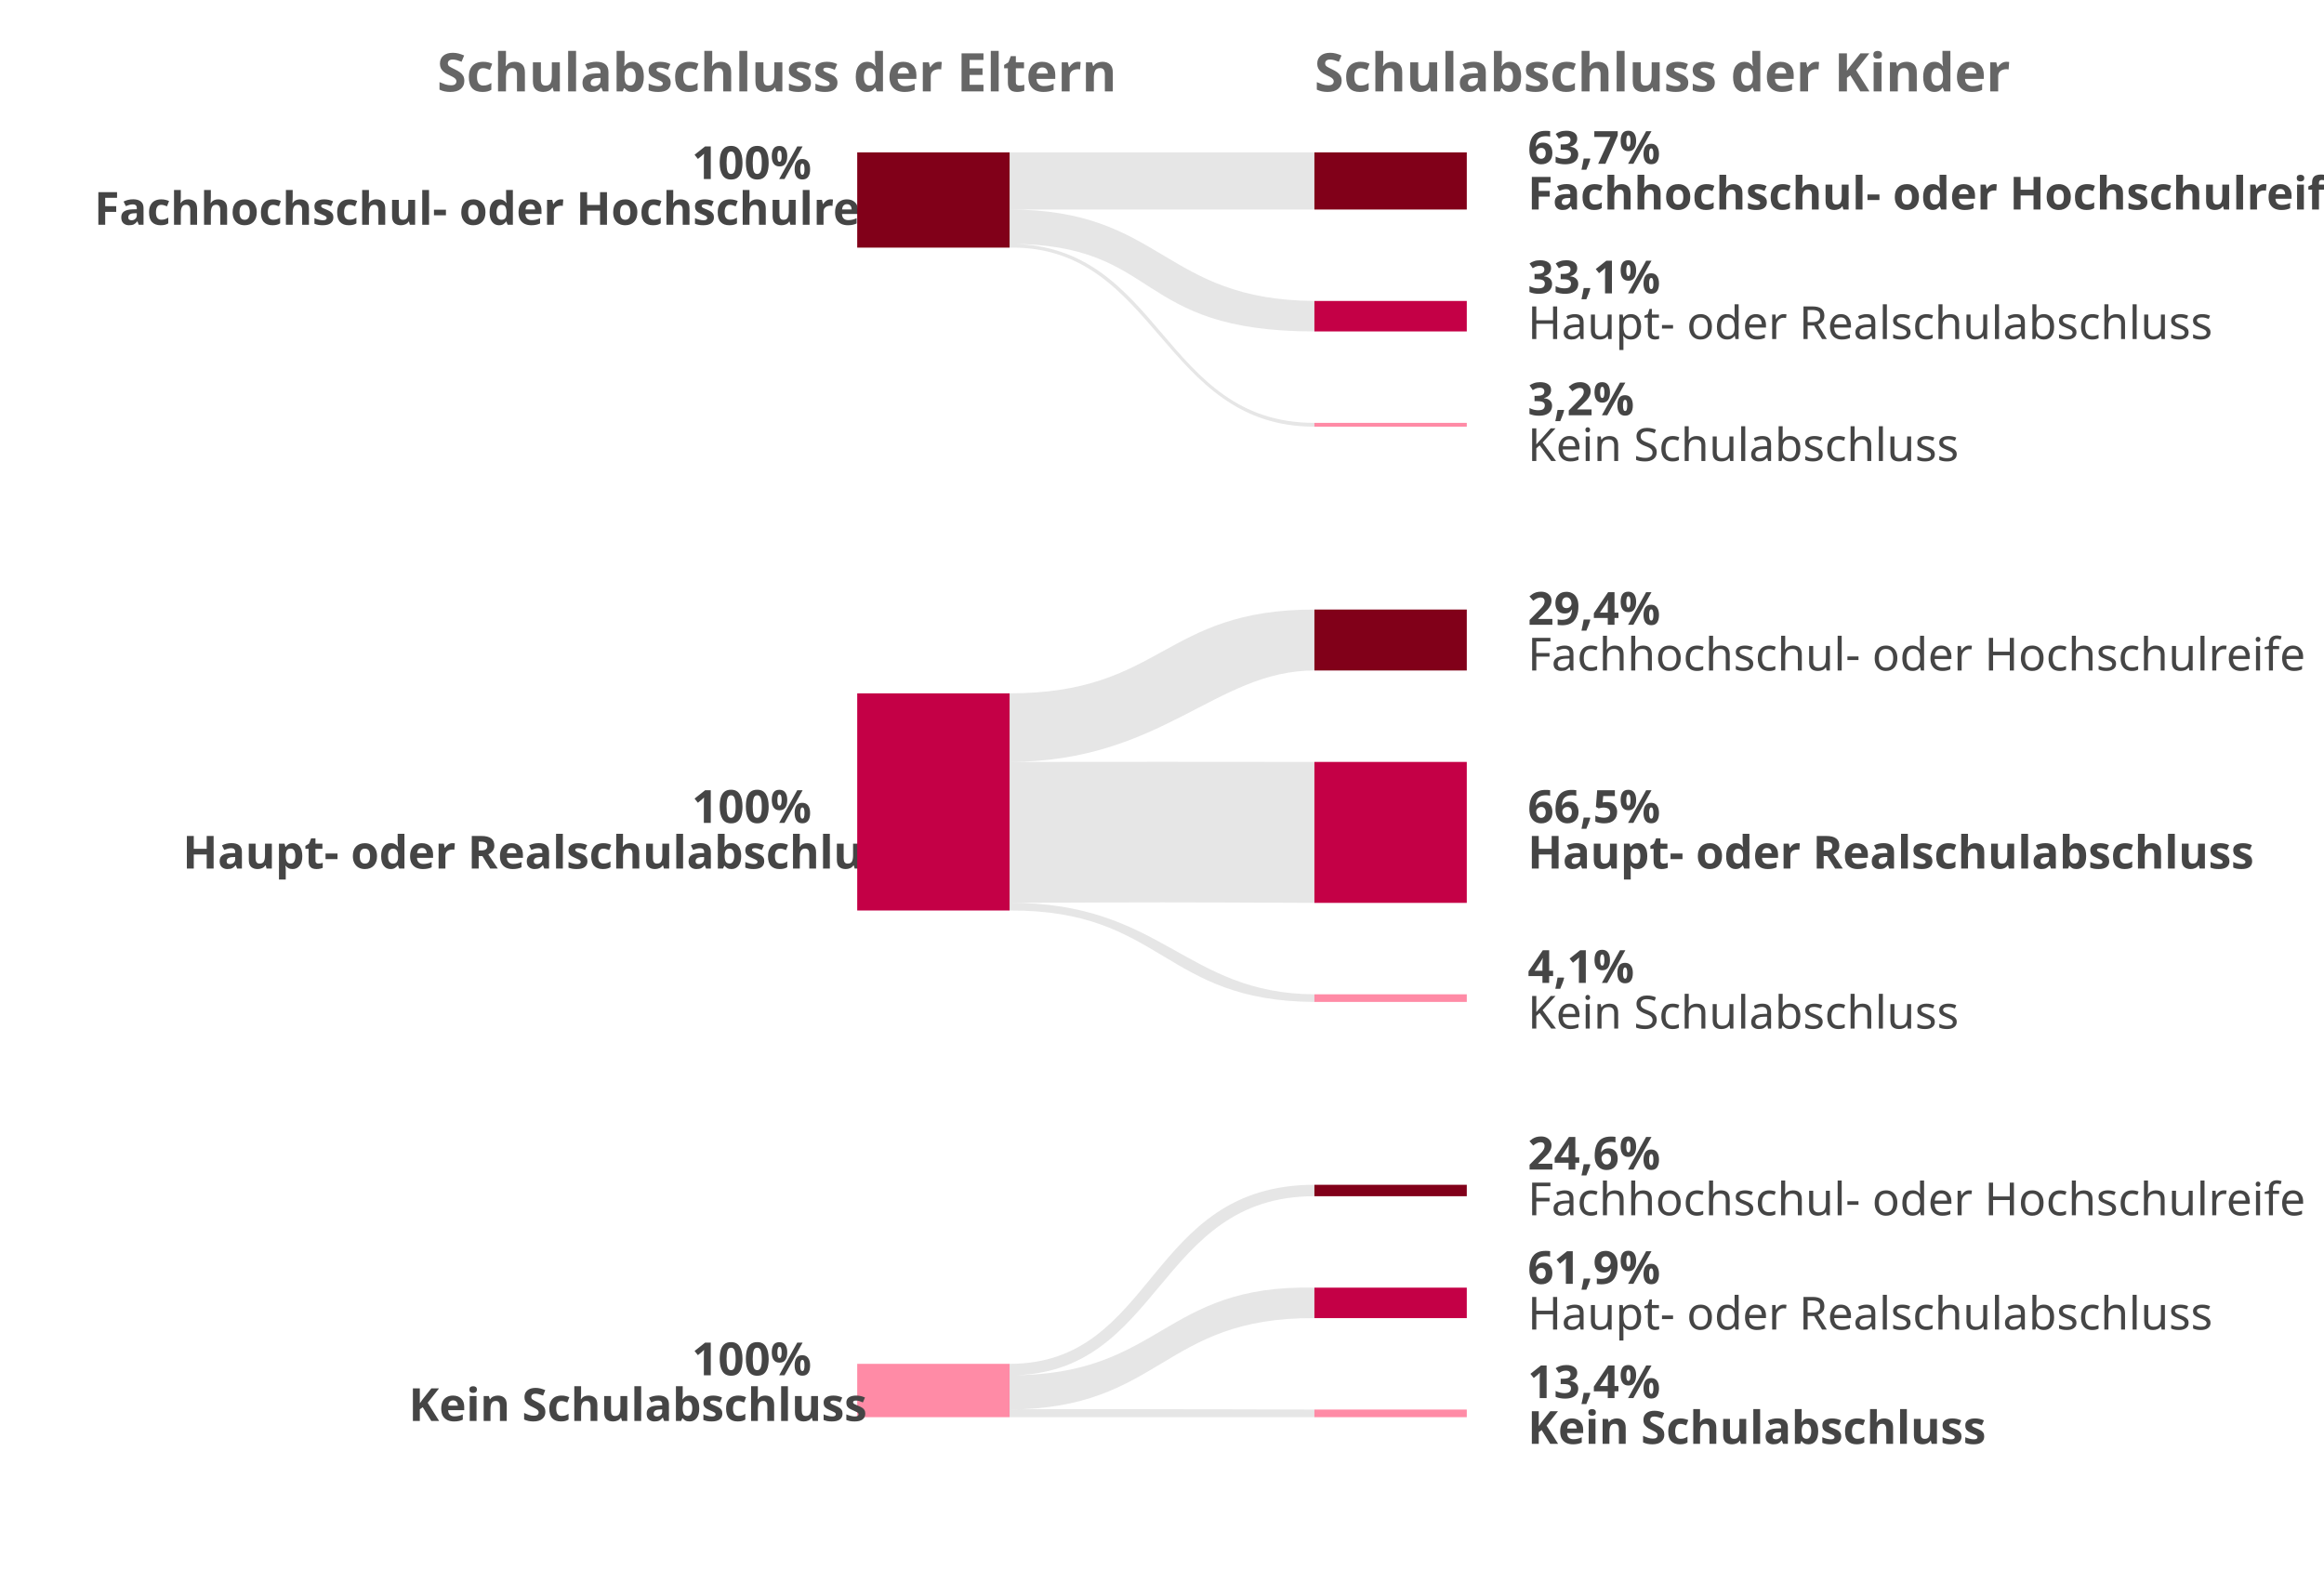
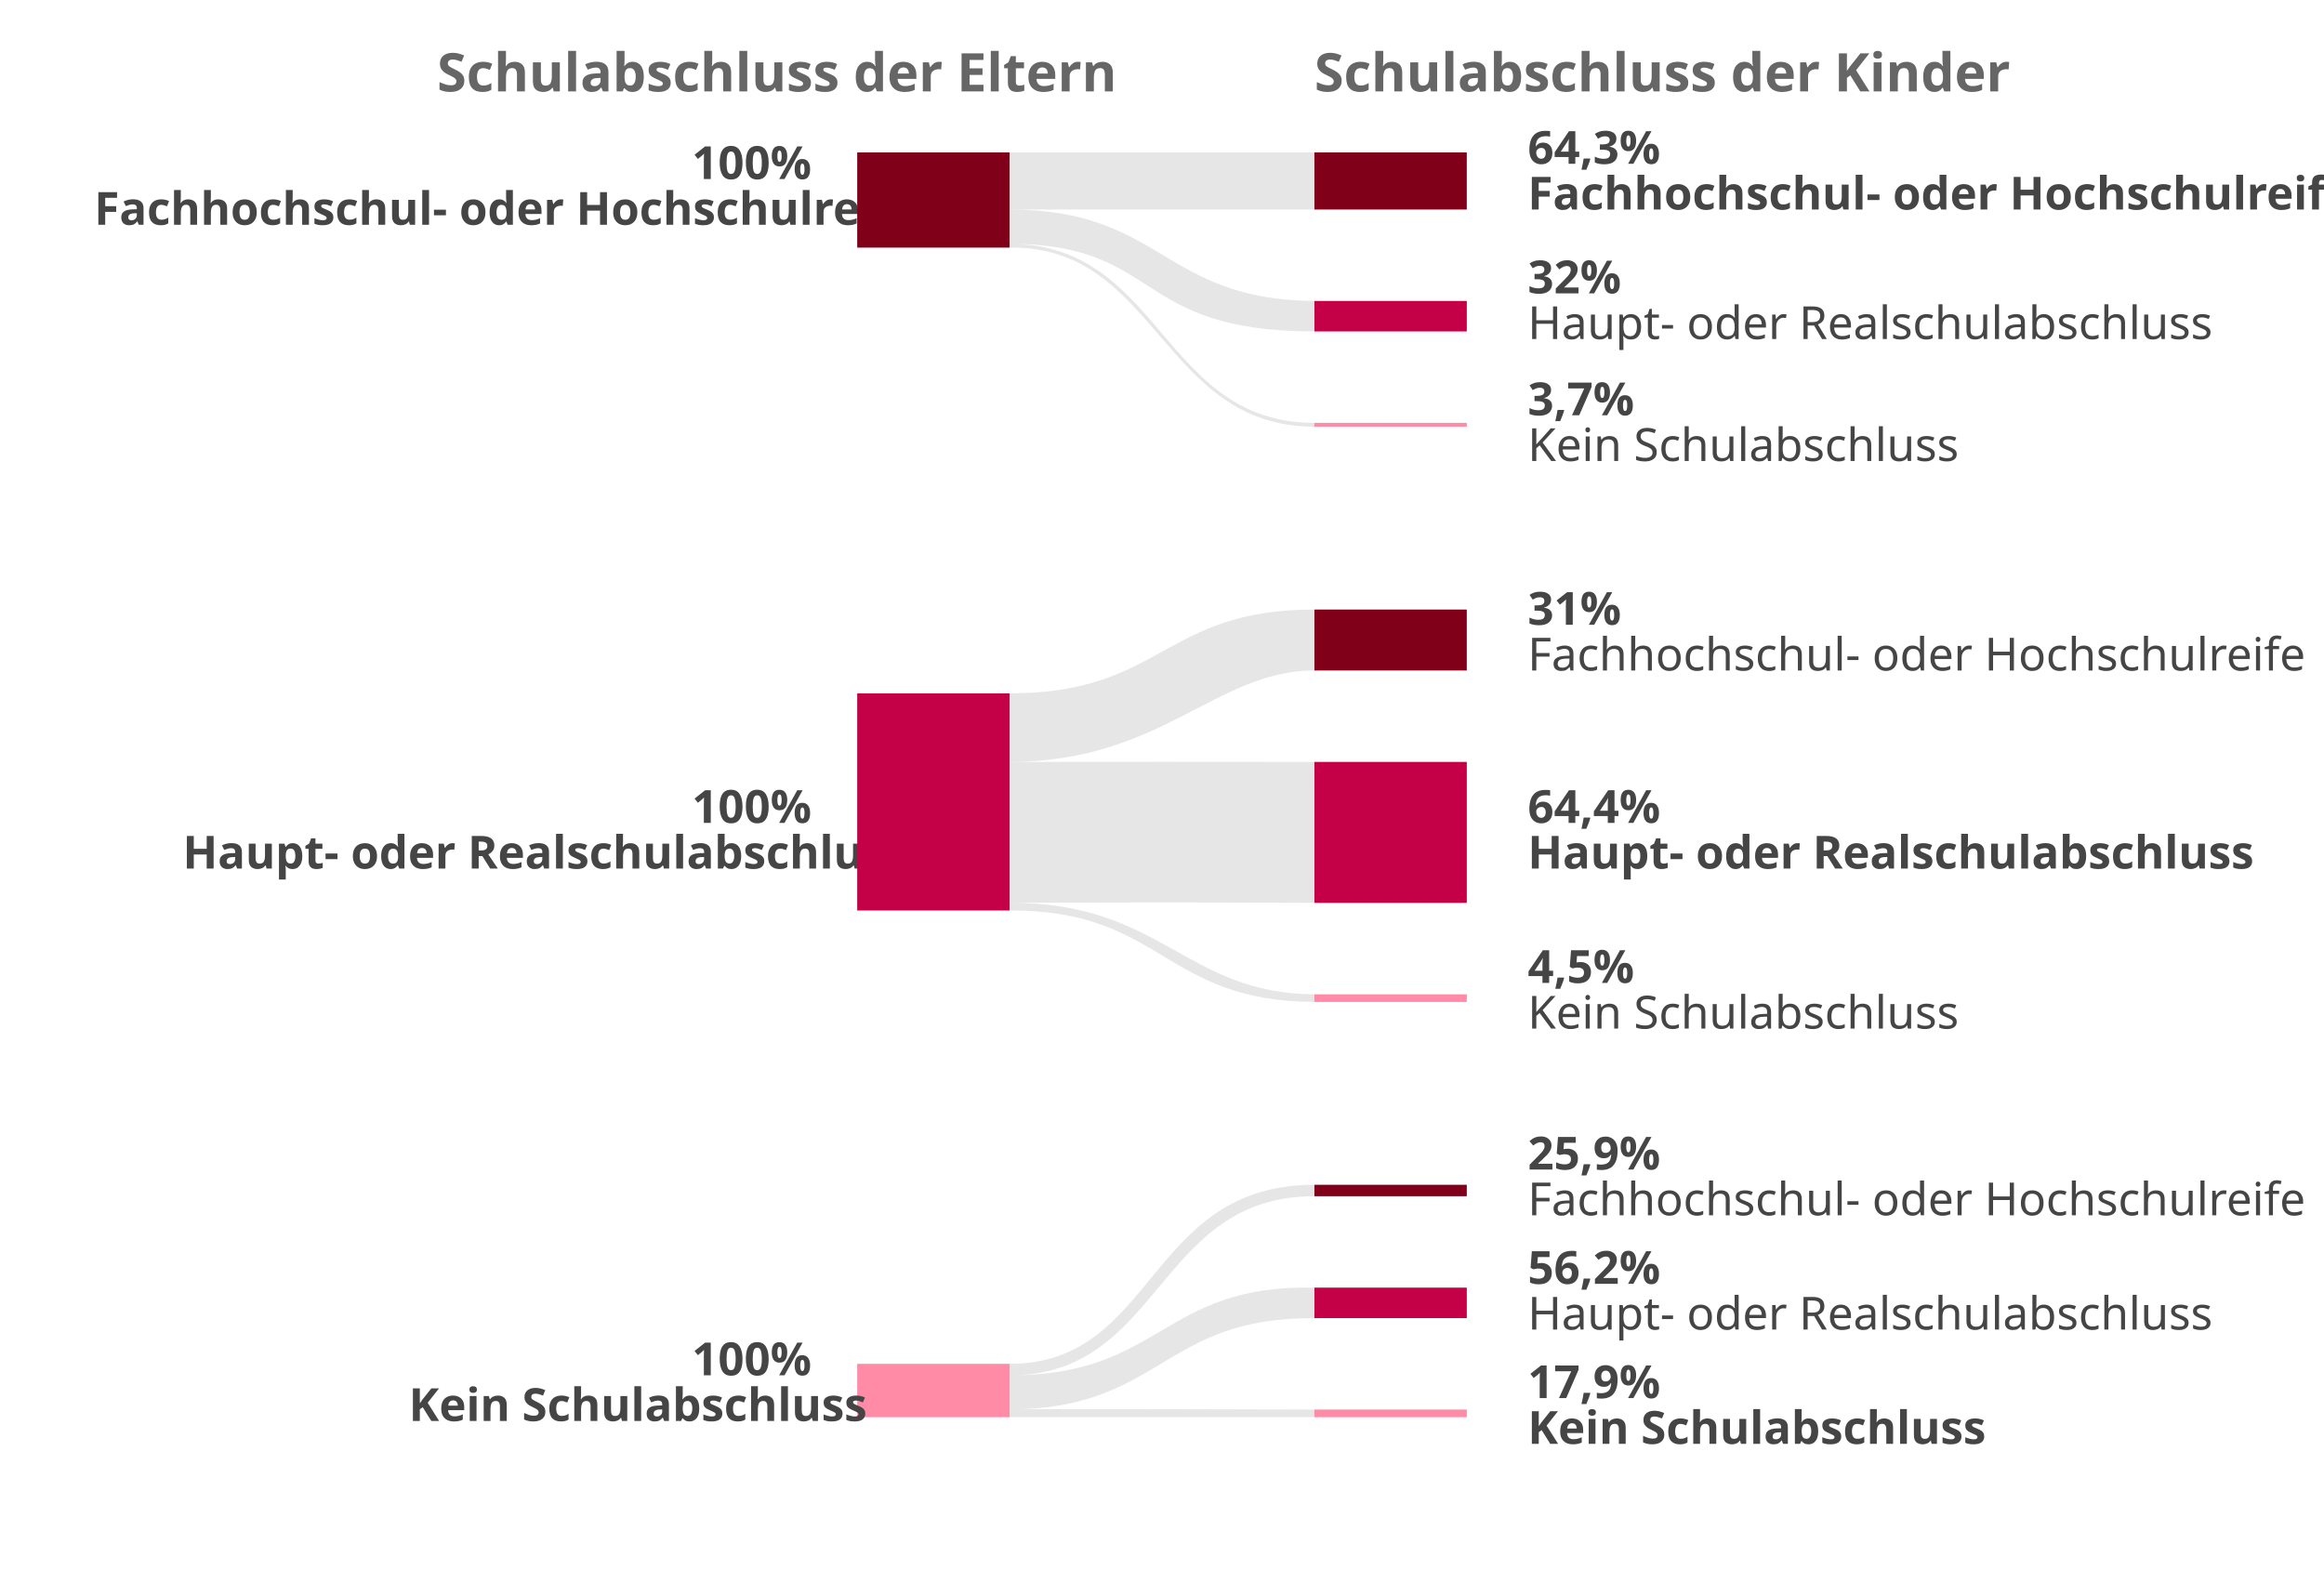
<svg xmlns="http://www.w3.org/2000/svg" width="610px" height="412px" viewBox="0 0 610 412" version="1.1">
  <defs />
  <g id="1-static-charts" stroke="none" stroke-width="1" fill="none" fill-rule="evenodd">
    <g id="03-03-b14-l.de.chart">
      <text id="Schulabschluss-der-E" font-family="BundesSans-Bold, BundesSans" font-size="14" font-weight="bold" fill="#666666">
        <tspan x="114.724" y="24">Schulabschluss der Eltern</tspan>
      </text>
      <text id="Schulabschluss-der-K" font-family="BundesSans-Bold, BundesSans" font-size="14" font-weight="bold" fill="#666666">
        <tspan x="345" y="24">Schulabschluss der Kinder</tspan>
      </text>
      <text id="100%-Haupt--oder-Rea" font-family="BundesSans-Bold, BundesSans" font-size="12" font-weight="bold" line-spacing="12" fill="#454545">
        <tspan x="181.604" y="216">100%</tspan>
        <tspan x="47.972" y="228">Haupt- oder Realschulabschluss</tspan>
      </text>
      <text id="100%-Fachhochschul-" font-family="BundesSans-Bold, BundesSans" font-size="12" font-weight="bold" line-spacing="12" fill="#454545">
        <tspan x="181.604" y="47">100%</tspan>
        <tspan x="24.74" y="59">Fachhochschul- oder Hochschulreife</tspan>
      </text>
-       <text id="29,4%-Fachhochschul-" font-family="BundesSans-Bold, BundesSans" font-size="12" font-weight="bold" line-spacing="12" fill="#454545">
-         <tspan x="401" y="164">29,4%</tspan>
+       <text id="31%-Fachhochschul--o" font-family="BundesSans-Bold, BundesSans" font-size="12" font-weight="bold" line-spacing="12" fill="#454545">
+         <tspan x="401" y="164">31%</tspan>
        <tspan x="401" y="176" font-family="BundesSans-Regular, BundesSans" font-weight="normal">Fachhochschul- oder Hochschulreife</tspan>
      </text>
-       <text id="66,5%-Haupt--oder-Re" font-family="BundesSans-Bold, BundesSans" font-size="12" font-weight="bold" line-spacing="12" fill="#454545">
-         <tspan x="401" y="216">66,5%</tspan>
+       <text id="64,4%-Haupt--oder-Re" font-family="BundesSans-Bold, BundesSans" font-size="12" font-weight="bold" line-spacing="12" fill="#454545">
+         <tspan x="401" y="216">64,4%</tspan>
        <tspan x="401" y="228">Haupt- oder Realschulabschluss</tspan>
      </text>
-       <text id="4,1%-Kein-Schulabsch" font-family="BundesSans-Bold, BundesSans" font-size="12" font-weight="bold" line-spacing="12" fill="#454545">
-         <tspan x="401" y="258">4,1%</tspan>
+       <text id="4,5%-Kein-Schulabsch" font-family="BundesSans-Bold, BundesSans" font-size="12" font-weight="bold" line-spacing="12" fill="#454545">
+         <tspan x="401" y="258">4,5%</tspan>
        <tspan x="401" y="270" font-family="BundesSans-Regular, BundesSans" font-weight="normal">Kein Schulabschluss</tspan>
      </text>
-       <text id="63,7%-Fachhochschul-" font-family="BundesSans-Bold, BundesSans" font-size="12" font-weight="bold" line-spacing="12" fill="#454545">
-         <tspan x="401" y="43">63,7%</tspan>
+       <text id="64,3%-Fachhochschul-" font-family="BundesSans-Bold, BundesSans" font-size="12" font-weight="bold" line-spacing="12" fill="#454545">
+         <tspan x="401" y="43">64,3%</tspan>
        <tspan x="401" y="55">Fachhochschul- oder Hochschulreife</tspan>
      </text>
-       <text id="33,1%-Haupt--oder-Re" font-family="BundesSans-Bold, BundesSans" font-size="12" font-weight="bold" line-spacing="12" fill="#454545">
-         <tspan x="401" y="77">33,1%</tspan>
+       <text id="32%-Haupt--oder-Real" font-family="BundesSans-Bold, BundesSans" font-size="12" font-weight="bold" line-spacing="12" fill="#454545">
+         <tspan x="401" y="77">32%</tspan>
        <tspan x="401" y="89" font-family="BundesSans-Regular, BundesSans" font-weight="normal">Haupt- oder Realschulabschluss</tspan>
      </text>
-       <text id="3,2%-Kein-Schulabsch" font-family="BundesSans-Bold, BundesSans" font-size="12" font-weight="bold" line-spacing="12" fill="#454545">
-         <tspan x="401" y="109">3,2%</tspan>
+       <text id="3,7%-Kein-Schulabsch" font-family="BundesSans-Bold, BundesSans" font-size="12" font-weight="bold" line-spacing="12" fill="#454545">
+         <tspan x="401" y="109">3,7%</tspan>
        <tspan x="401" y="121" font-family="BundesSans-Regular, BundesSans" font-weight="normal">Kein Schulabschluss</tspan>
      </text>
      <rect id="parents" fill="#FF8BA6" x="345" y="261" width="40" height="2" />
      <rect id="parents" fill="#FF8BA6" x="345" y="111" width="40" height="1" />
      <rect id="parents" fill="#C40046" x="225" y="182" width="40" height="57" />
      <path d="M265,184 C305.185,184.182 305.185,160.187 345,160 C345,160.187 345,162 345,162 C311.094,162.182 305,186.178 265,186 C305.185,186.178 305.185,186.178 345,186 C345,195.857 345,223 345,223 C305.185,223.038 305.185,223.038 265,223 C305.044,223.037 319.128,247.022 345,247 C345,247.033 345,263 345,263 C305.185,263 305.185,241.004 265,241 C265,241.004 265,184.182 265,184 Z" id="flow" fill-opacity="0.1" fill="#000000" transform="translate(305, 211.5) scale(1, -1) translate(-305, -211.5) " />
      <rect id="parents" fill="#C40046" x="345" y="200" width="40" height="37" />
      <rect id="parents" fill="#C40046" x="345" y="79" width="40" height="8" />
      <rect id="parents" fill="#810019" x="225" y="40" width="40" height="25" />
      <rect id="parents" fill="#810019" x="345" y="160" width="40" height="16" />
      <rect id="parents" fill="#810019" x="345" y="40" width="40" height="15" />
      <path d="M265,87 C303.627,87.621 305,40.003 345,40 C345,40.003 345,41 345,41 C305,41 305,87.899 265,88 C305.185,87.899 297,65 345,65 L345,73 C305.185,73.277 305.185,97 265,97 L345,97 C345,97 345,112 345,112 C305.185,112 305.185,112 265,112 L265,87 Z" id="flow" fill-opacity="0.1" fill="#000000" transform="translate(305, 76) scale(1, -1) translate(-305, -76) " />
      <rect id="parents" fill="#FF8BA6" x="225" y="358" width="40" height="14" />
      <rect id="parents" fill="#FF8BA6" x="345" y="370" width="40" height="2" />
      <rect id="parents" fill="#C40046" x="345" y="338" width="40" height="8" />
      <rect id="parents" fill="#810019" x="345" y="311" width="40" height="3" />
      <path d="M265,311 L345,311 L345,313 C345,313 265,313.271 265,313 C305,313.271 305,337.232 345,337 L345,345 C305,345.899 305,321.871 265,322 C305,321.871 303.5,369 345,369 C345,369 345,372 345,372 C301,372 303.5,325 265,325 L265,311 Z" id="flow" fill-opacity="0.1" fill="#000000" transform="translate(305, 341.5) scale(1, -1) translate(-305, -341.5) " />
      <text id="100%-Kein-Schulabsch" font-family="BundesSans-Bold, BundesSans" font-size="12" font-weight="bold" line-spacing="12" fill="#454545">
        <tspan x="181.604" y="361">100%</tspan>
        <tspan x="107.3" y="373">Kein Schulabschluss</tspan>
      </text>
-       <text id="24,6%-Fachhochschul-" font-family="BundesSans-Bold, BundesSans" font-size="12" font-weight="bold" line-spacing="12" fill="#454545">
-         <tspan x="401" y="307">24,6%</tspan>
+       <text id="25,9%-Fachhochschul-" font-family="BundesSans-Bold, BundesSans" font-size="12" font-weight="bold" line-spacing="12" fill="#454545">
+         <tspan x="401" y="307">25,9%</tspan>
        <tspan x="401" y="319" font-family="BundesSans-Regular, BundesSans" font-weight="normal">Fachhochschul- oder Hochschulreife</tspan>
      </text>
-       <text id="61,9%-Haupt--oder-Re" font-family="BundesSans-Bold, BundesSans" font-size="12" font-weight="bold" line-spacing="12" fill="#454545">
-         <tspan x="401" y="337">61,9%</tspan>
+       <text id="56,2%-Haupt--oder-Re" font-family="BundesSans-Bold, BundesSans" font-size="12" font-weight="bold" line-spacing="12" fill="#454545">
+         <tspan x="401" y="337">56,2%</tspan>
        <tspan x="401" y="349" font-family="BundesSans-Regular, BundesSans" font-weight="normal">Haupt- oder Realschulabschluss</tspan>
      </text>
-       <text id="13,4%-Kein-Schulabsc" font-family="BundesSans-Bold, BundesSans" font-size="12" font-weight="bold" line-spacing="12" fill="#454545">
-         <tspan x="401" y="367">13,4%</tspan>
+       <text id="17,9%-Kein-Schulabsc" font-family="BundesSans-Bold, BundesSans" font-size="12" font-weight="bold" line-spacing="12" fill="#454545">
+         <tspan x="401" y="367">17,9%</tspan>
        <tspan x="401" y="379">Kein Schulabschluss</tspan>
      </text>
    </g>
  </g>
</svg>
